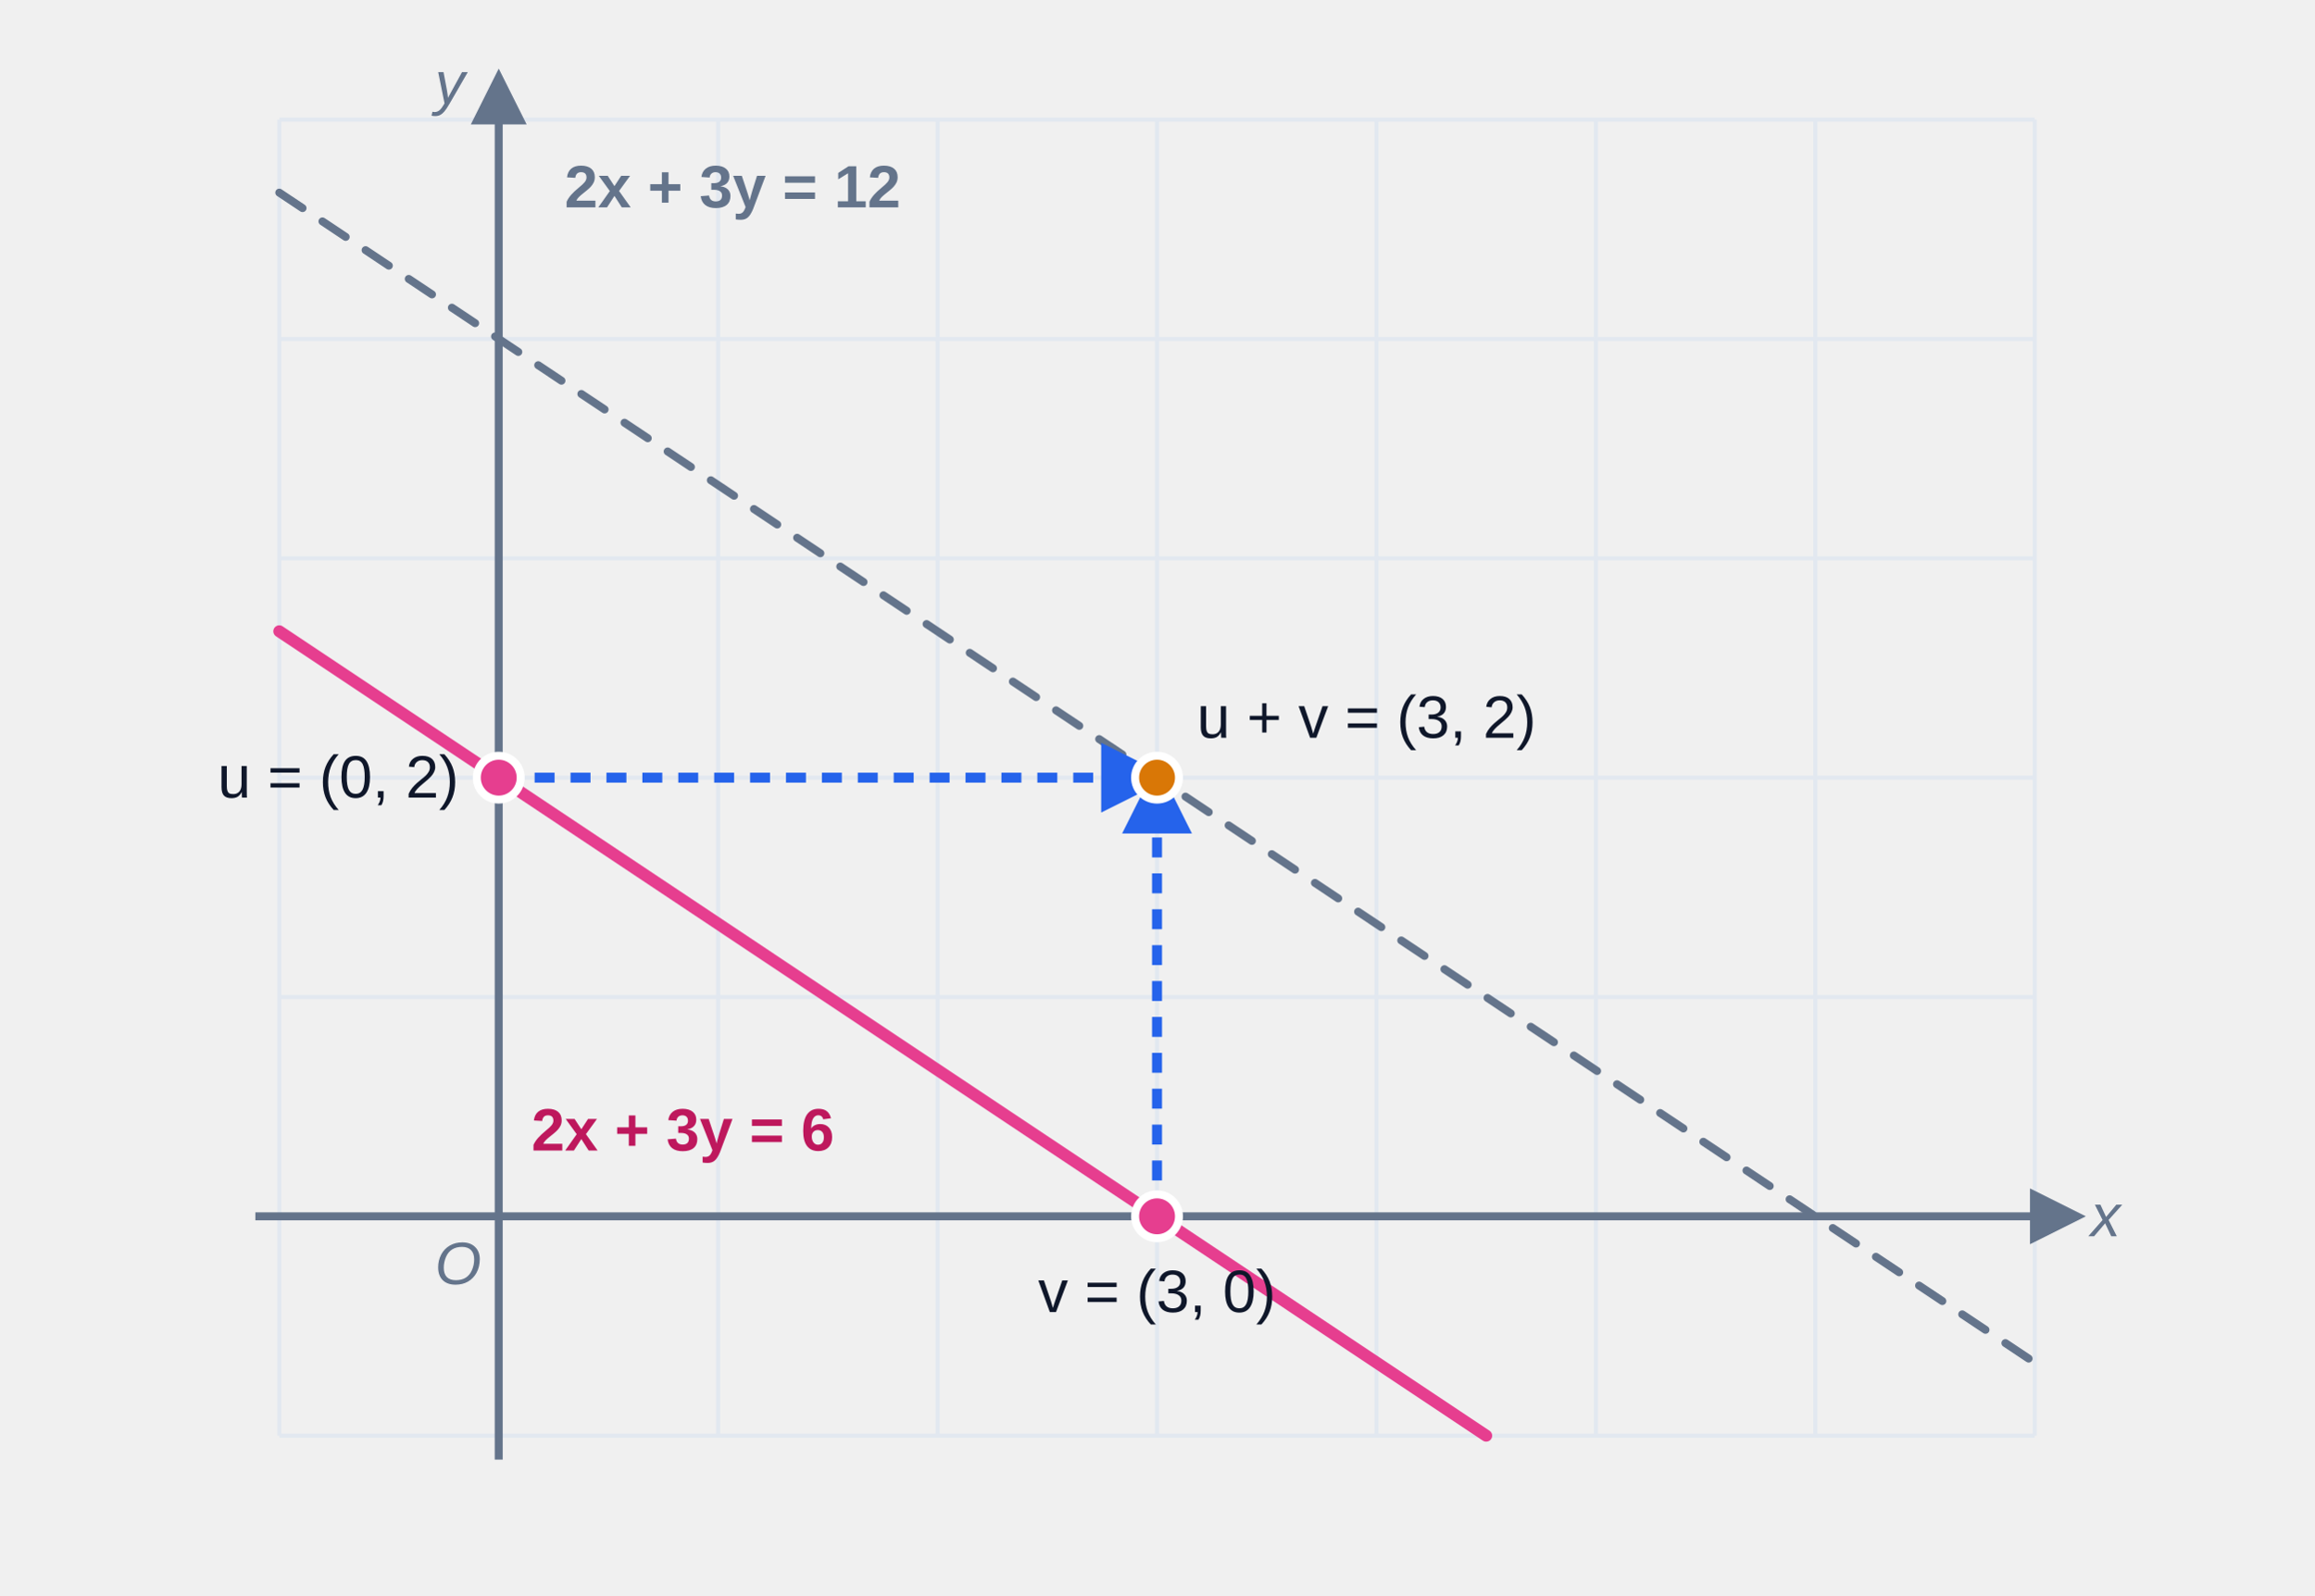
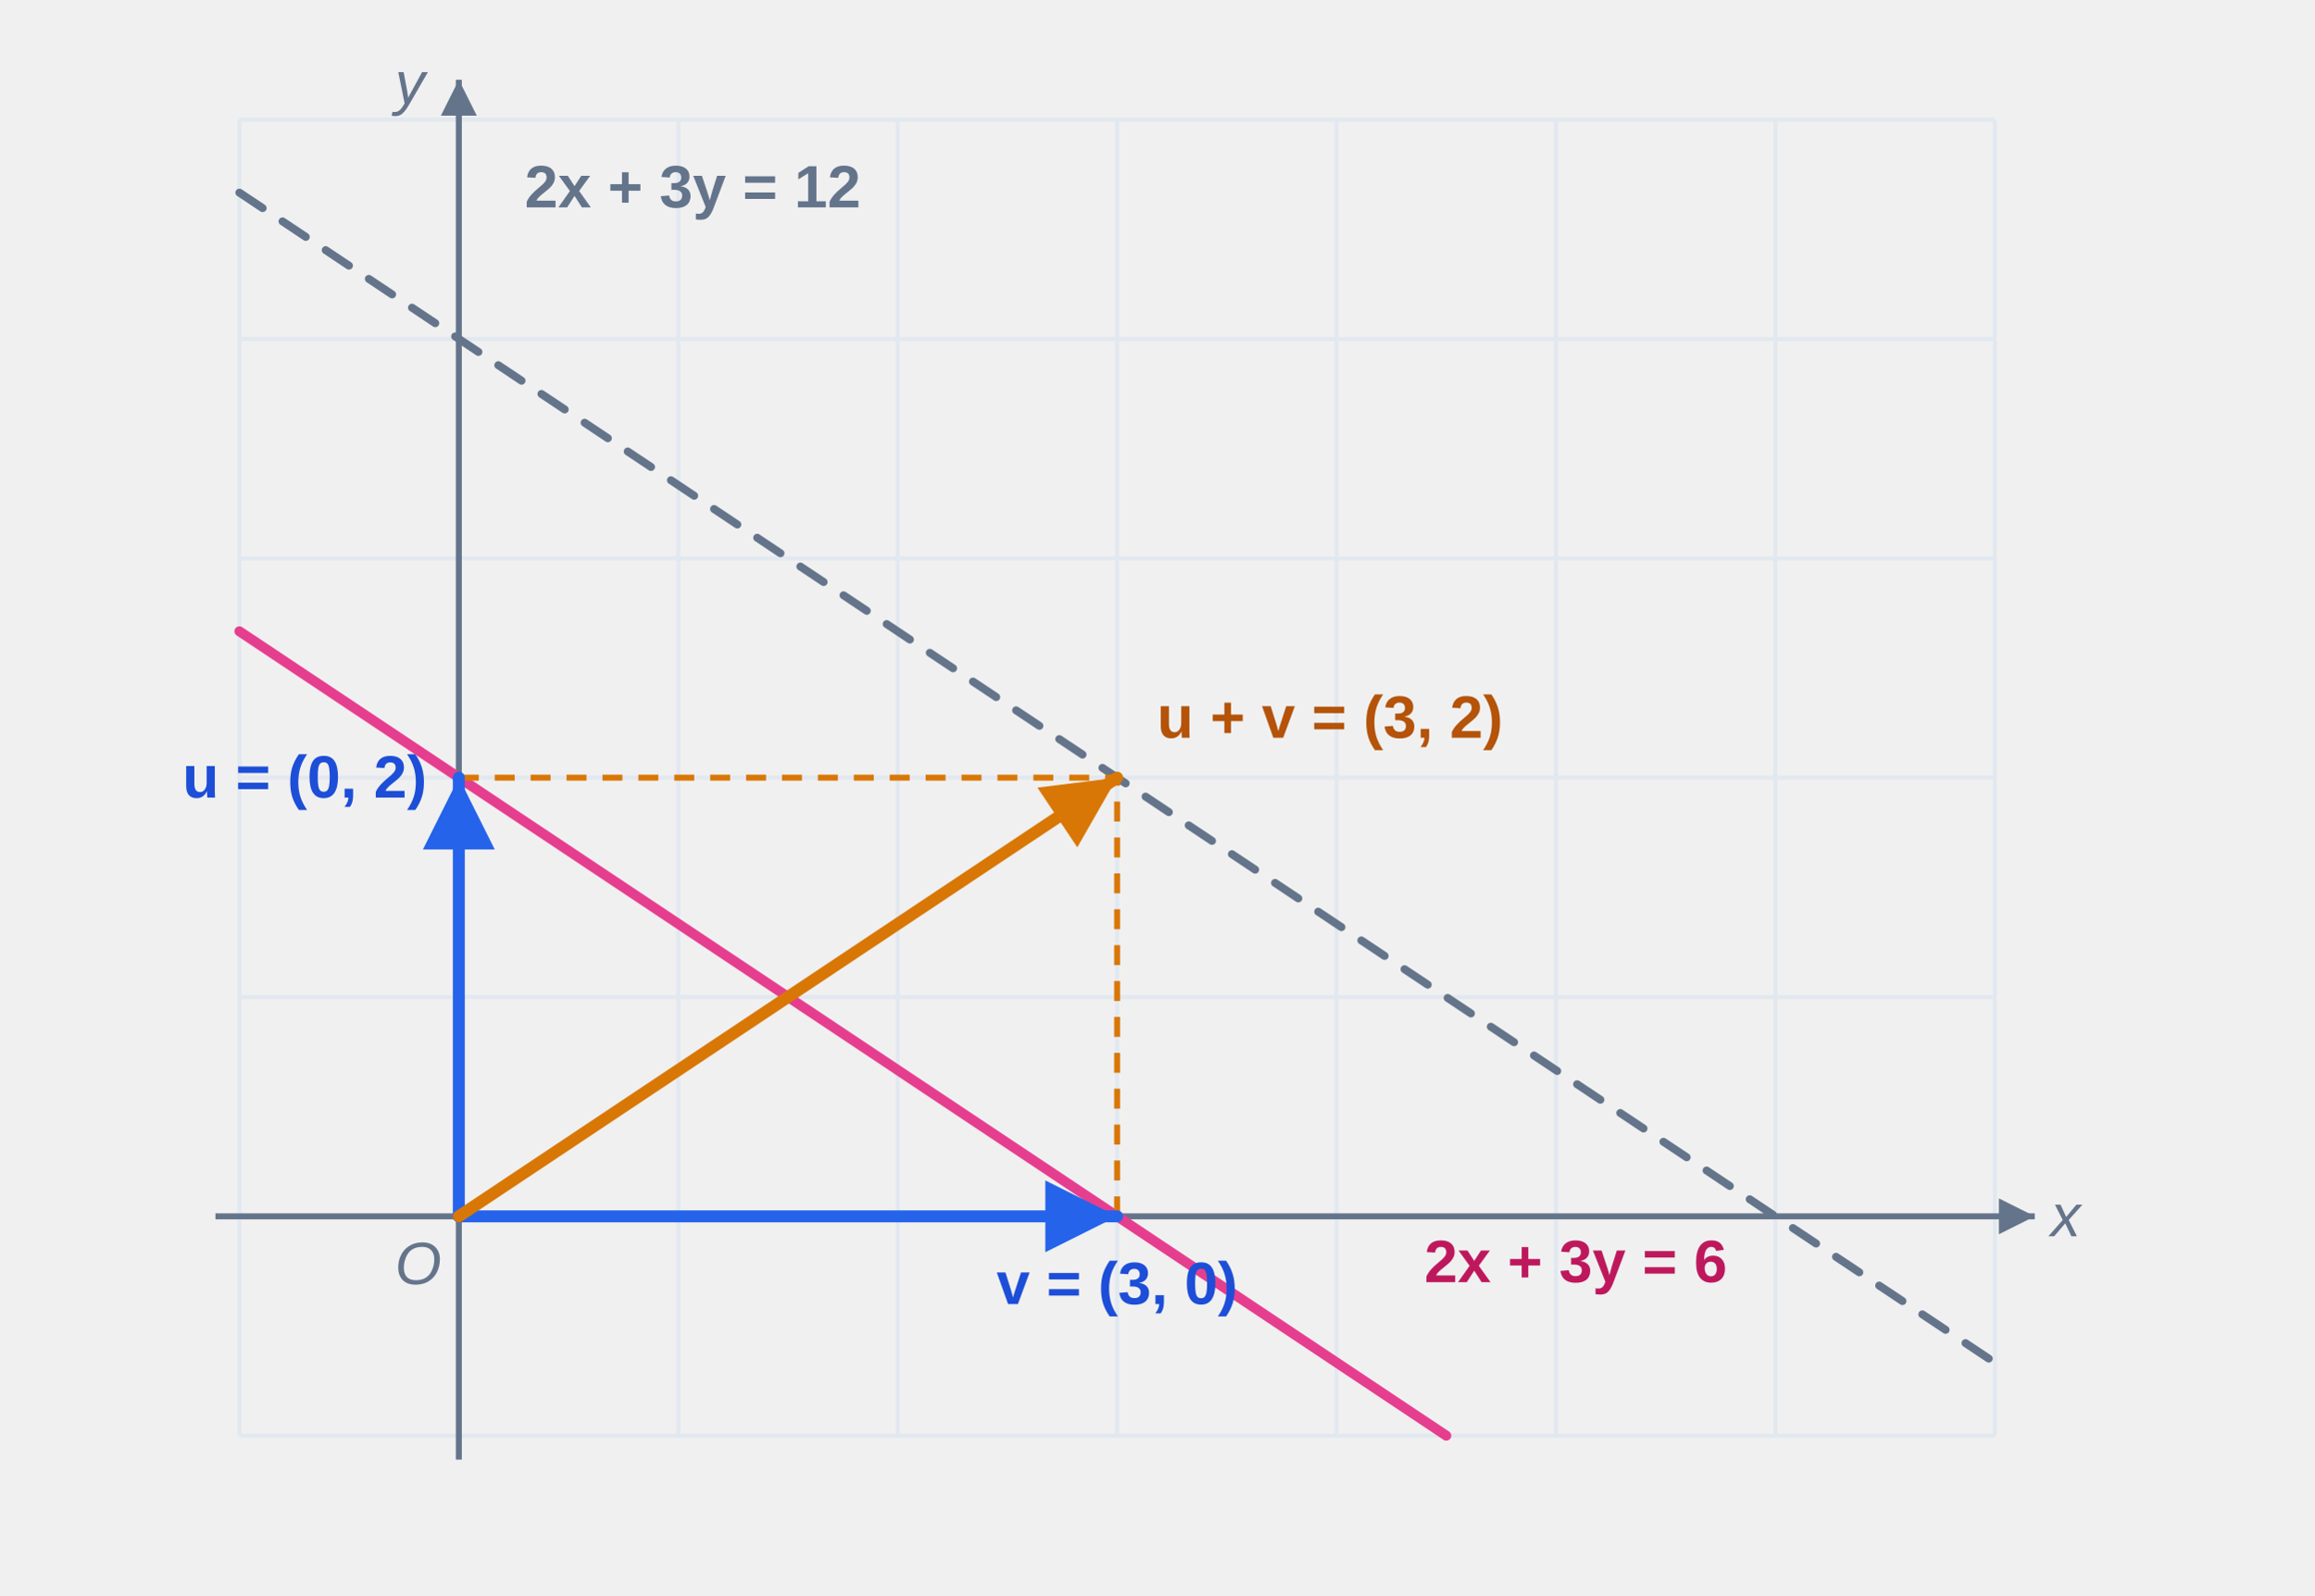
<svg xmlns="http://www.w3.org/2000/svg" viewBox="0 0 580 400" font-family="'Segoe UI',Arial,sans-serif" font-size="15">
  <defs>
-     <marker id="ah" viewBox="0 0 10 10" refX="8" refY="5" markerWidth="7" markerHeight="7" orient="auto">
+     <marker id="ah-64748b" viewBox="0 0 10 10" refX="10" refY="5" markerWidth="6" markerHeight="6" markerUnits="strokeWidth" orient="auto-start-reverse">
      <path d="M0,0 L10,5 L0,10 z" fill="#64748b" />
    </marker>
-     <marker id="ah-e63e8f" viewBox="0 0 10 10" refX="8" refY="5" markerWidth="7" markerHeight="7" orient="auto">
+     <marker id="ah-e63e8f" viewBox="0 0 10 10" refX="10" refY="5" markerWidth="6" markerHeight="6" markerUnits="strokeWidth" orient="auto-start-reverse">
      <path d="M0,0 L10,5 L0,10 z" fill="#e63e8f" />
    </marker>
-     <marker id="ah-2563eb" viewBox="0 0 10 10" refX="8" refY="5" markerWidth="7" markerHeight="7" orient="auto">
+     <marker id="ah-2563eb" viewBox="0 0 10 10" refX="10" refY="5" markerWidth="6" markerHeight="6" markerUnits="strokeWidth" orient="auto-start-reverse">
      <path d="M0,0 L10,5 L0,10 z" fill="#2563eb" />
    </marker>
-     <marker id="ah-d97706" viewBox="0 0 10 10" refX="8" refY="5" markerWidth="7" markerHeight="7" orient="auto">
+     <marker id="ah-059669" viewBox="0 0 10 10" refX="10" refY="5" markerWidth="6" markerHeight="6" markerUnits="strokeWidth" orient="auto-start-reverse">
+       <path d="M0,0 L10,5 L0,10 z" fill="#059669" />
+     </marker>
+     <marker id="ah-d97706" viewBox="0 0 10 10" refX="10" refY="5" markerWidth="6" markerHeight="6" markerUnits="strokeWidth" orient="auto-start-reverse">
      <path d="M0,0 L10,5 L0,10 z" fill="#d97706" />
    </marker>
  </defs>
  <g stroke="#e2e8f0" stroke-width="1">
-     <line x1="70.0" y1="30" x2="70.0" y2="360" />
-     <line x1="180.0" y1="30" x2="180.0" y2="360" />
-     <line x1="235.0" y1="30" x2="235.0" y2="360" />
-     <line x1="290.0" y1="30" x2="290.0" y2="360" />
-     <line x1="345.0" y1="30" x2="345.0" y2="360" />
-     <line x1="400.0" y1="30" x2="400.0" y2="360" />
-     <line x1="455.0" y1="30" x2="455.0" y2="360" />
-     <line x1="510.0" y1="30" x2="510.0" y2="360" />
-     <line x1="70" y1="360.0" x2="510" y2="360.0" />
-     <line x1="70" y1="250.0" x2="510" y2="250.0" />
-     <line x1="70" y1="195.0" x2="510" y2="195.0" />
-     <line x1="70" y1="140.0" x2="510" y2="140.0" />
-     <line x1="70" y1="85.0" x2="510" y2="85.0" />
-     <line x1="70" y1="30.0" x2="510" y2="30.0" />
+     <line x1="60.0" y1="30" x2="60.0" y2="360" />
+     <line x1="170.0" y1="30" x2="170.0" y2="360" />
+     <line x1="225.0" y1="30" x2="225.0" y2="360" />
+     <line x1="280.0" y1="30" x2="280.0" y2="360" />
+     <line x1="335.0" y1="30" x2="335.0" y2="360" />
+     <line x1="390.0" y1="30" x2="390.0" y2="360" />
+     <line x1="445.0" y1="30" x2="445.0" y2="360" />
+     <line x1="500.0" y1="30" x2="500.0" y2="360" />
+     <line x1="60" y1="360.0" x2="500" y2="360.0" />
+     <line x1="60" y1="250.0" x2="500" y2="250.0" />
+     <line x1="60" y1="195.0" x2="500" y2="195.0" />
+     <line x1="60" y1="140.0" x2="500" y2="140.0" />
+     <line x1="60" y1="85.0" x2="500" y2="85.0" />
+     <line x1="60" y1="30.0" x2="500" y2="30.0" />
  </g>
-   <line x1="64" y1="305.0" x2="520" y2="305.0" stroke="#64748b" stroke-width="2" marker-end="url(#ah)" />
-   <line x1="125.0" y1="366" x2="125.0" y2="20" stroke="#64748b" stroke-width="2" marker-end="url(#ah)" />
-   <text x="524" y="310.0" fill="#64748b" font-style="italic">x</text>
-   <text x="109.0" y="26" fill="#64748b" font-style="italic">y</text>
-   <text x="109.0" y="322.0" fill="#64748b" font-style="italic">O</text>
-   <line x1="70.0" y1="158.3" x2="372.5" y2="360.0" stroke="#e63e8f" stroke-width="3" stroke-linecap="round" />
-   <line x1="70.0" y1="48.3" x2="510.0" y2="341.7" stroke="#64748b" stroke-width="2" stroke-linecap="round" stroke-dasharray="7 6" />
-   <line x1="290.0" y1="305.0" x2="290.0" y2="195.0" stroke="#2563eb" stroke-width="2.5" stroke-dasharray="5 4" marker-end="url(#ah-2563eb)" />
-   <line x1="125.0" y1="195.0" x2="290.0" y2="195.0" stroke="#2563eb" stroke-width="2.5" stroke-dasharray="5 4" marker-end="url(#ah-2563eb)" />
-   <circle cx="125.0" cy="195.0" r="5.5" fill="#e63e8f" stroke="#ffffff" stroke-width="2" />
-   <text x="115.0" y="200.0" fill="#0f172a" text-anchor="end">u = (0, 2)</text>
-   <circle cx="290.0" cy="305.0" r="5.5" fill="#e63e8f" stroke="#ffffff" stroke-width="2" />
-   <text x="290.0" y="329.0" fill="#0f172a" text-anchor="middle">v = (3, 0)</text>
-   <circle cx="290.0" cy="195.0" r="5.5" fill="#d97706" stroke="#ffffff" stroke-width="2" />
-   <text x="300.0" y="185.0" fill="#0f172a" text-anchor="start">u + v = (3, 2)</text>
-   <text x="133.2" y="288.5" fill="#be185d" text-anchor="start" font-weight="bold">2x + 3y = 6</text>
-   <text x="141.5" y="52.0" fill="#64748b" text-anchor="start" font-weight="bold">2x + 3y = 12</text>
+   <line x1="54" y1="305.0" x2="510" y2="305.0" stroke="#64748b" stroke-width="1.5" marker-end="url(#ah-64748b)" />
+   <line x1="115.0" y1="366" x2="115.0" y2="20" stroke="#64748b" stroke-width="1.5" marker-end="url(#ah-64748b)" />
+   <text x="514" y="310.0" fill="#64748b" font-style="italic">x</text>
+   <text x="99.0" y="26" fill="#64748b" font-style="italic">y</text>
+   <text x="99.0" y="322.0" fill="#64748b" font-style="italic">O</text>
+   <line x1="60.0" y1="158.3" x2="362.5" y2="360.0" stroke="#e63e8f" stroke-width="2.5" stroke-linecap="round" />
+   <line x1="60.0" y1="48.3" x2="500.0" y2="341.7" stroke="#64748b" stroke-width="2" stroke-linecap="round" stroke-dasharray="7 6" />
+   <line x1="115.0" y1="195.0" x2="280.0" y2="195.0" stroke="#d97706" stroke-width="1.5" stroke-dasharray="5 4" />
+   <line x1="280.0" y1="305.0" x2="280.0" y2="195.0" stroke="#d97706" stroke-width="1.5" stroke-dasharray="5 4" />
+   <line x1="115.0" y1="305.0" x2="115.0" y2="195.0" stroke="#2563eb" stroke-width="3" stroke-linecap="round" marker-end="url(#ah-2563eb)" />
+   <line x1="115.0" y1="305.0" x2="280.0" y2="305.0" stroke="#2563eb" stroke-width="3" stroke-linecap="round" marker-end="url(#ah-2563eb)" />
+   <line x1="115.0" y1="305.0" x2="280.0" y2="195.0" stroke="#d97706" stroke-width="3" stroke-linecap="round" marker-end="url(#ah-d97706)" />
+   <text x="107.0" y="200.0" fill="#1d4ed8" text-anchor="end" font-weight="bold">u = (0, 2)</text>
+   <text x="280.0" y="327.0" fill="#1d4ed8" text-anchor="middle" font-weight="bold">v = (3, 0)</text>
+   <text x="290.0" y="185.0" fill="#b45309" text-anchor="start" font-weight="bold">u + v = (3, 2)</text>
+   <text x="357.0" y="321.5" fill="#be185d" text-anchor="start" font-weight="bold">2x + 3y = 6</text>
+   <text x="131.5" y="52.0" fill="#64748b" text-anchor="start" font-weight="bold">2x + 3y = 12</text>
</svg>
